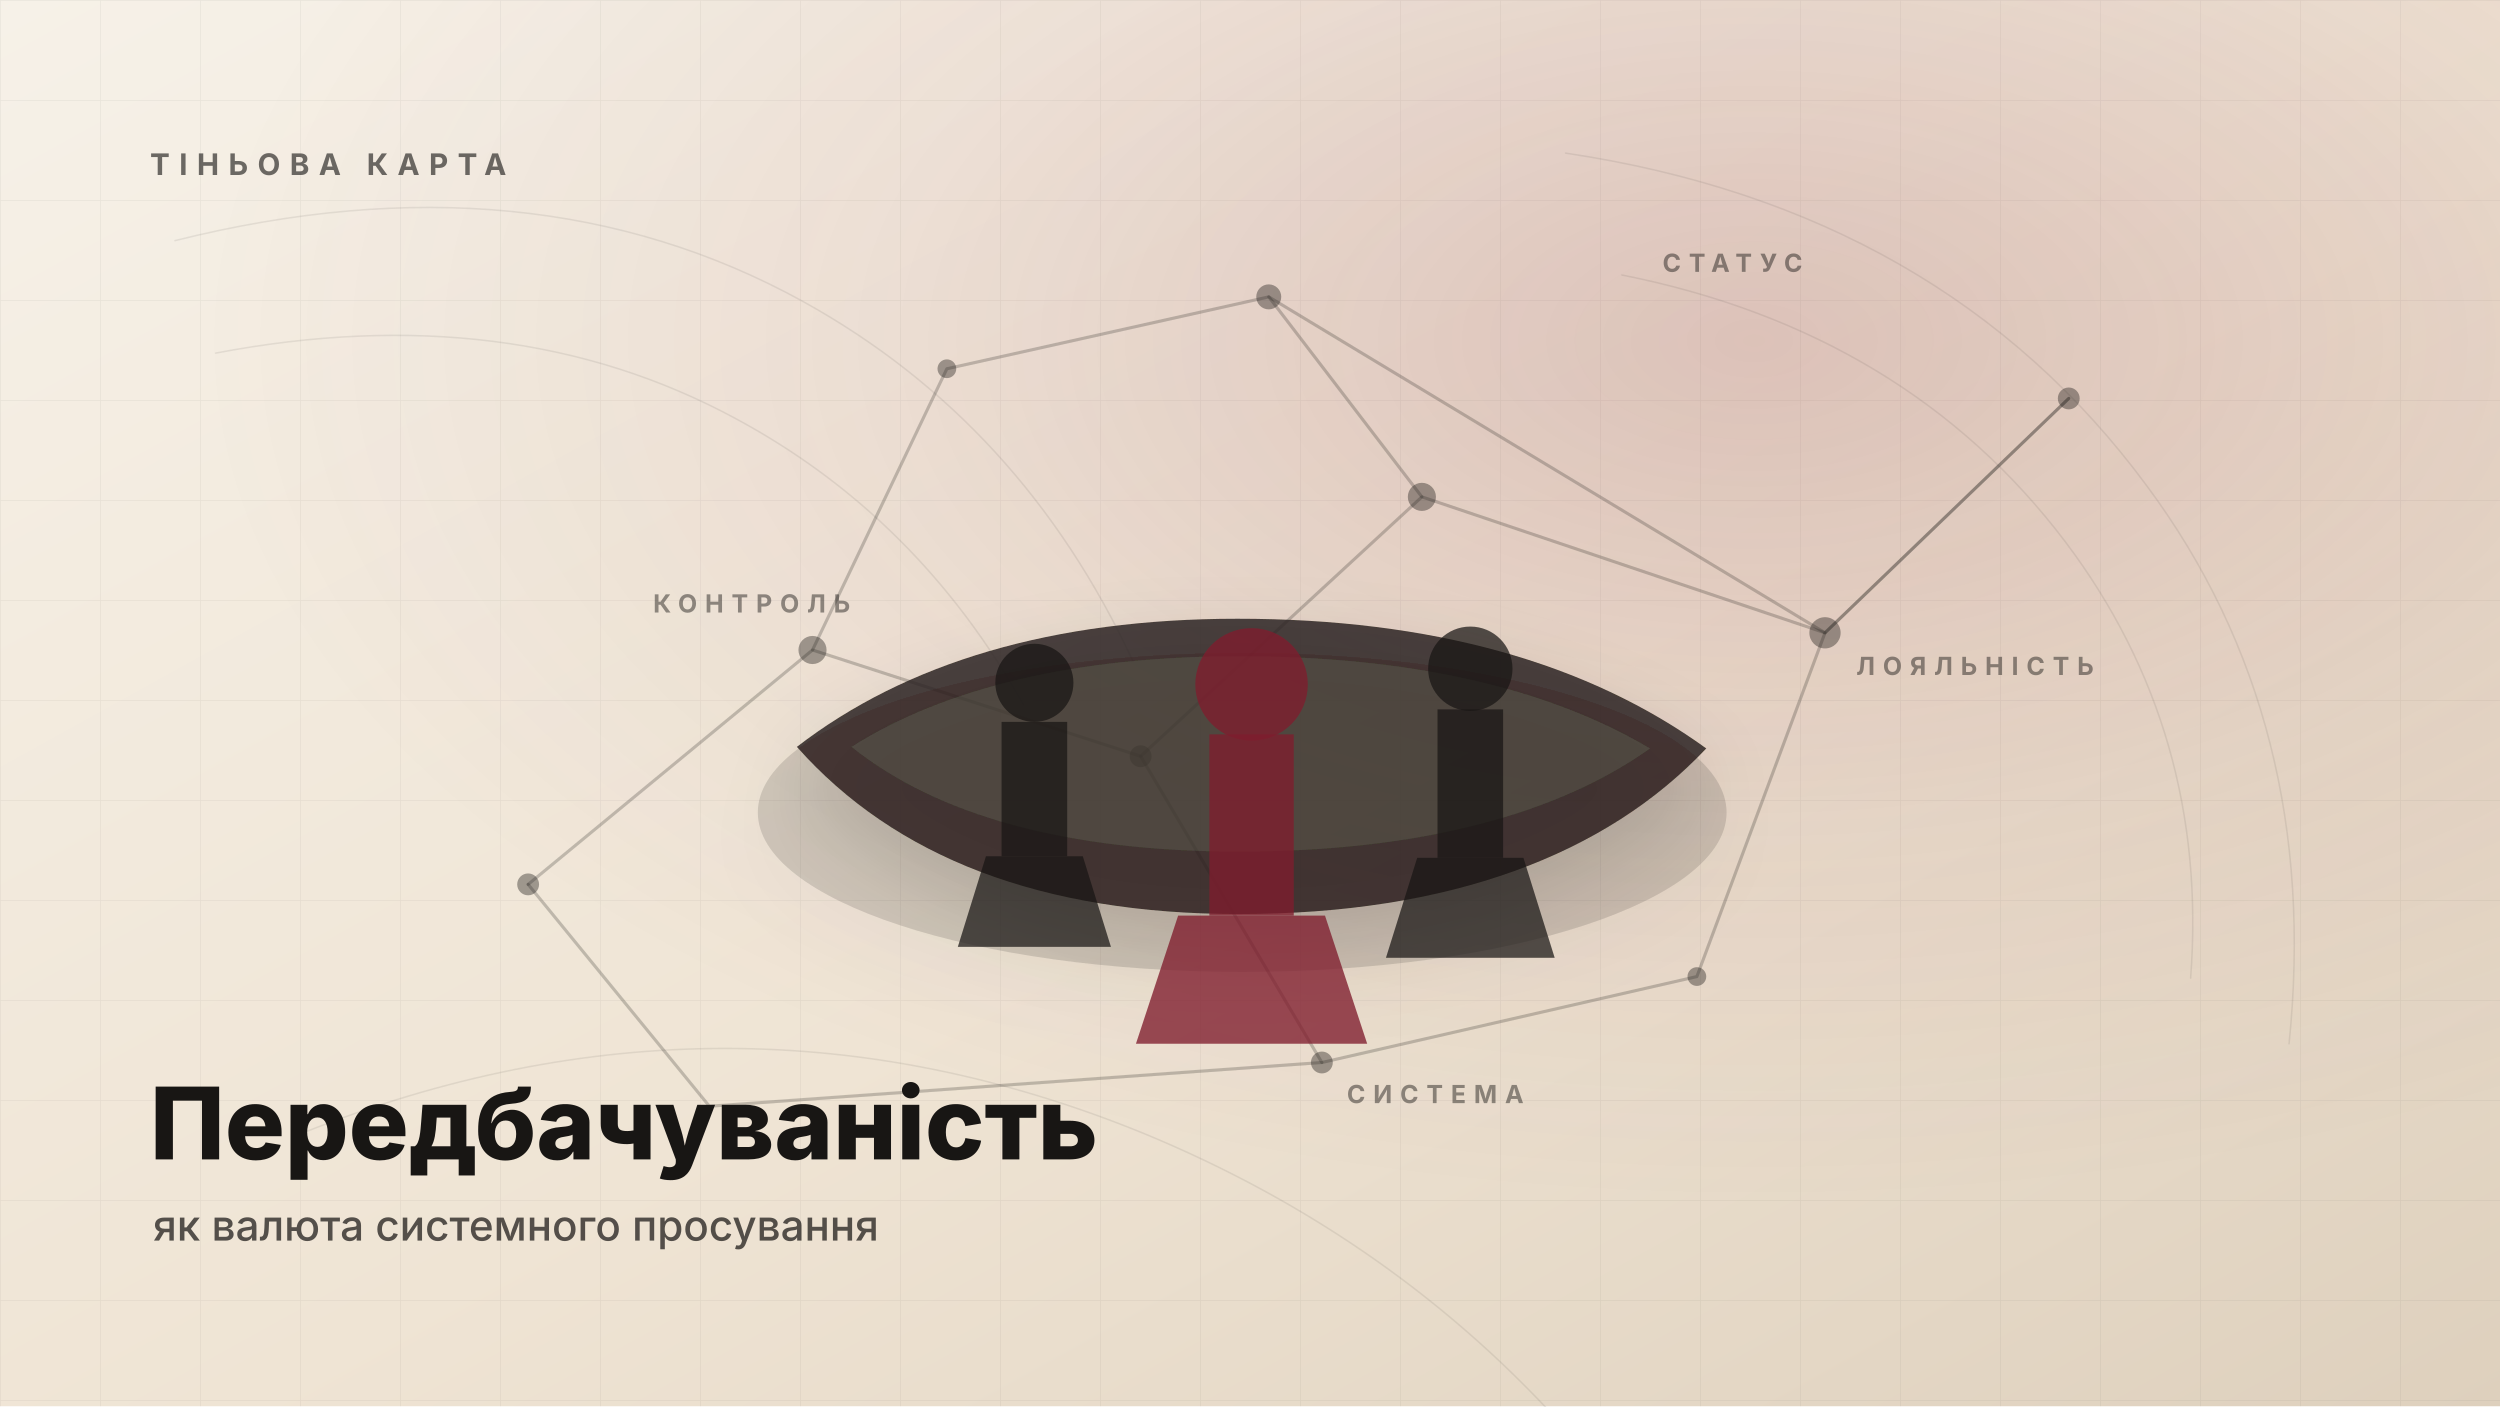
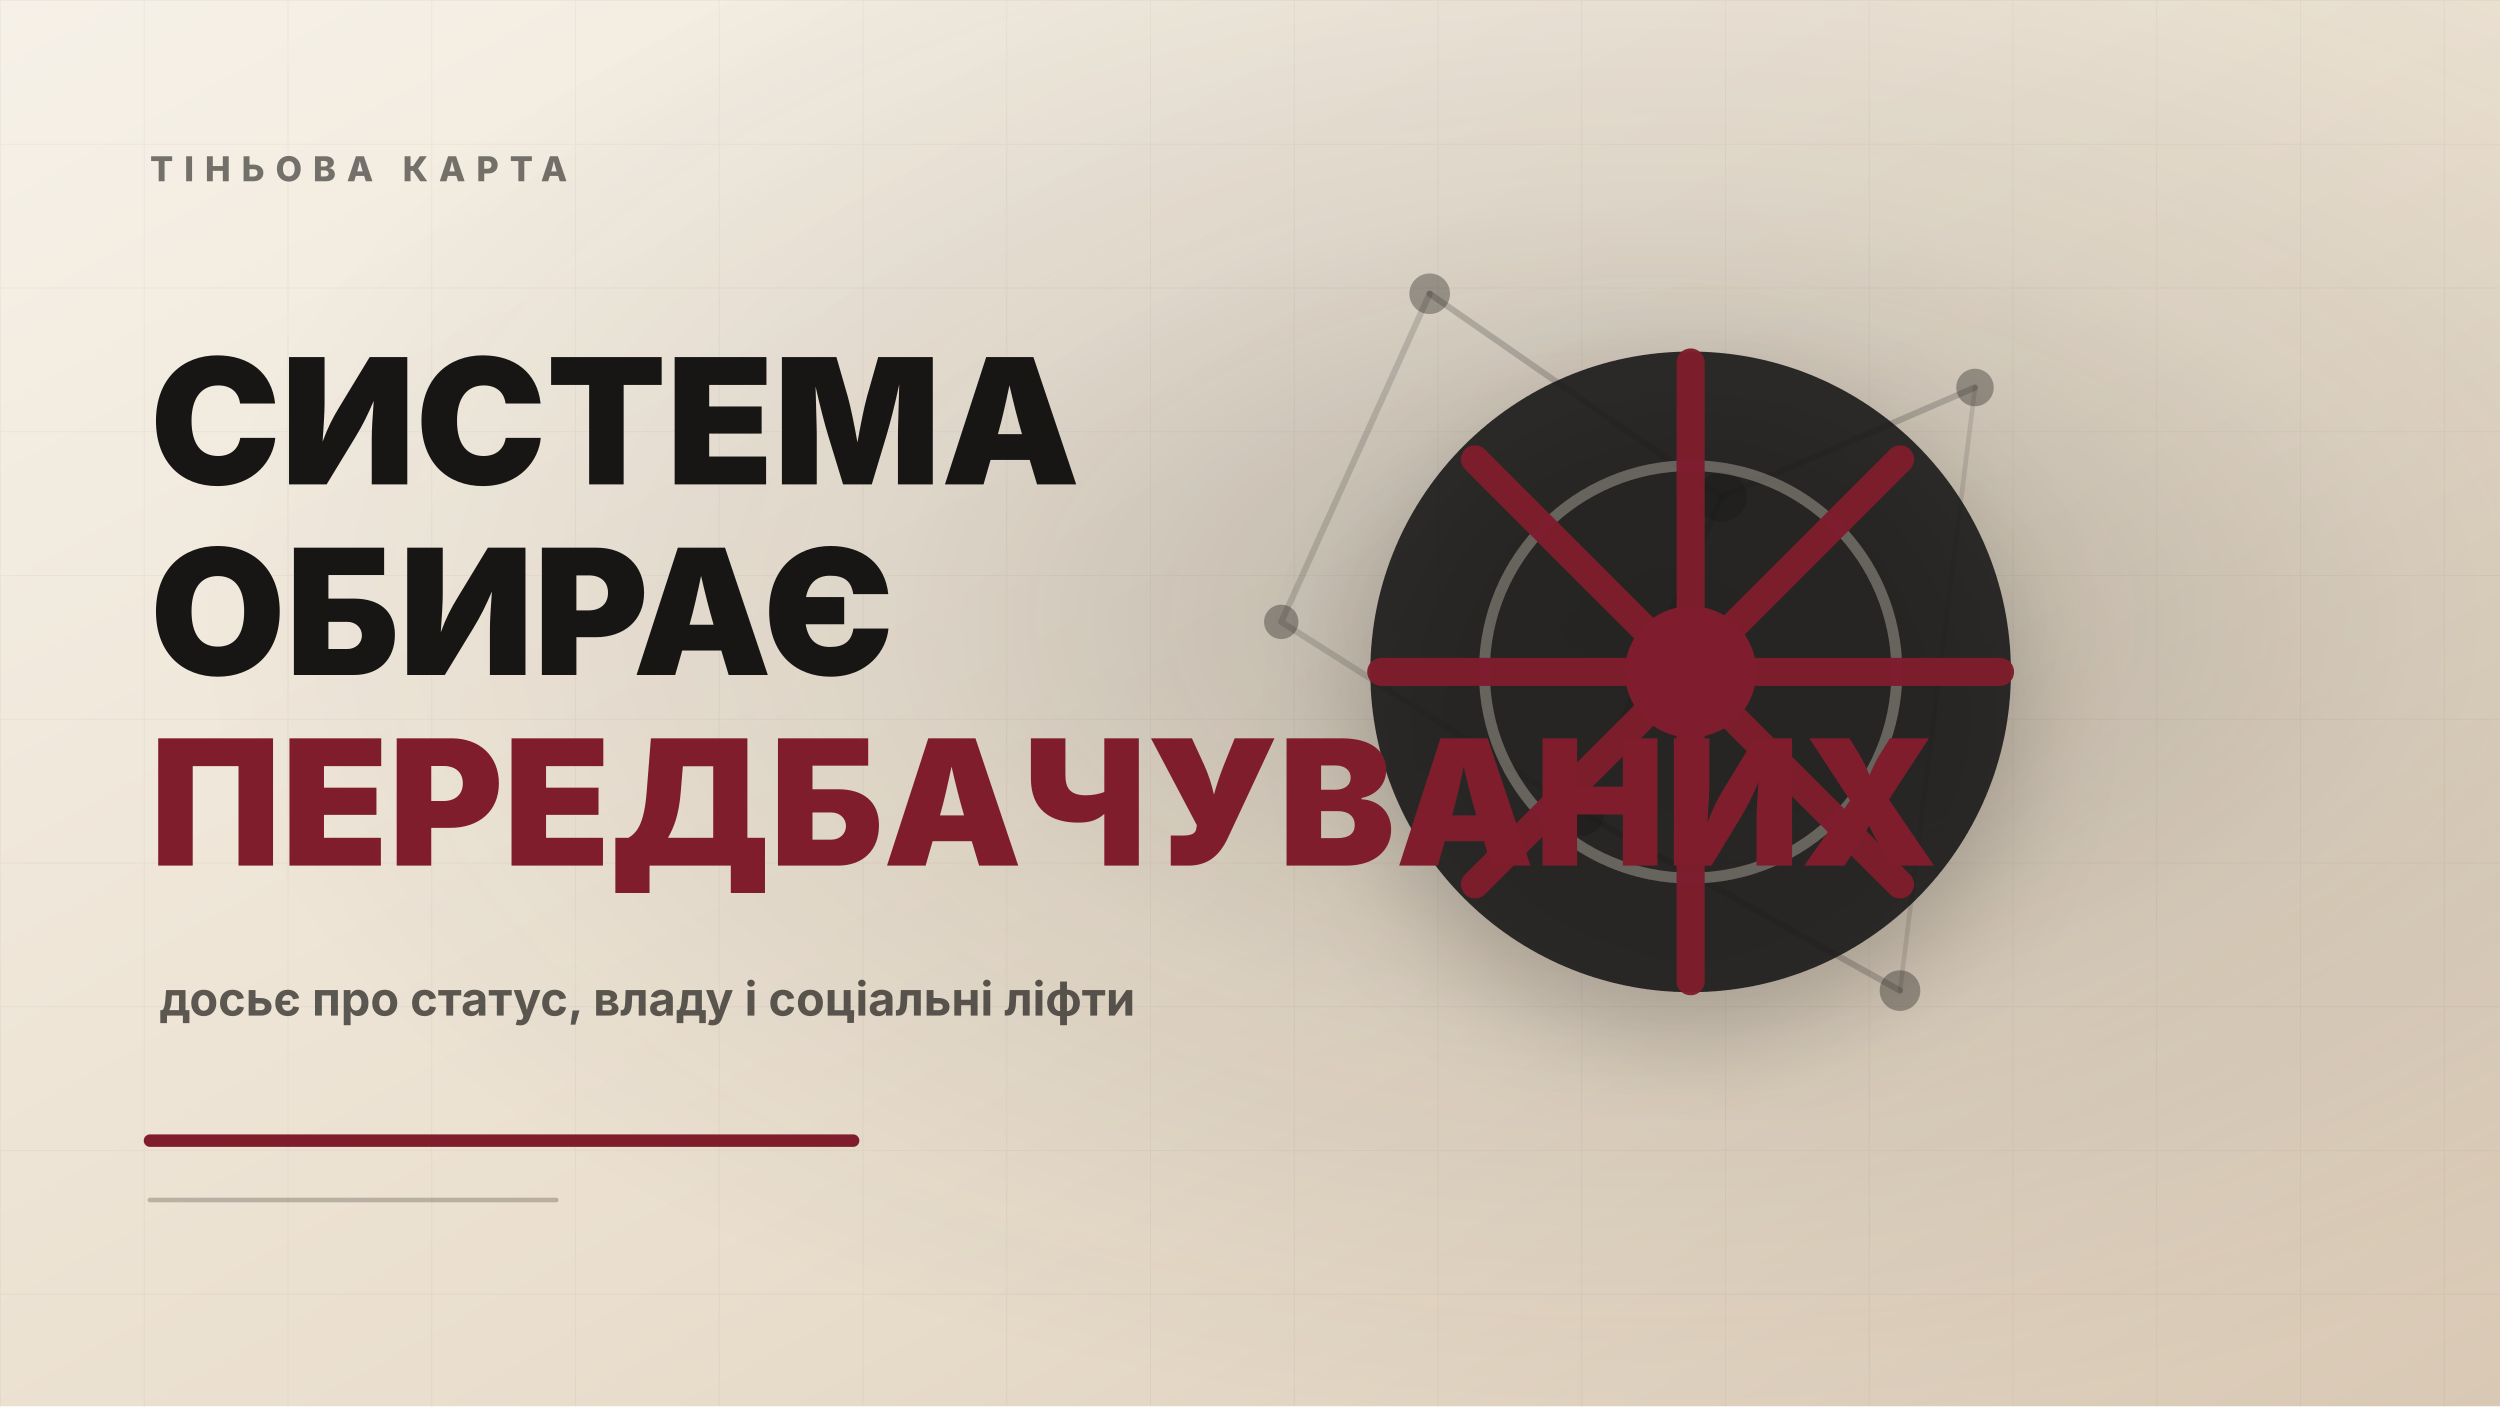
<svg xmlns="http://www.w3.org/2000/svg" width="1600" height="900" viewBox="0 0 1600 900" role="img" aria-labelledby="title desc">
  <defs>
    <linearGradient id="paper" x1="0" x2="1" y1="0" y2="1">
      <stop offset="0" stop-color="#f6f1e8" />
-       <stop offset="0.55" stop-color="#efe4d4" />
-       <stop offset="1" stop-color="#ded0bd" />
+       <stop offset="0.58" stop-color="#eadfce" />
+       <stop offset="1" stop-color="#d8c8b4" />
    </linearGradient>
-     <radialGradient id="wine" cx="70%" cy="24%" r="62%">
-       <stop offset="0" stop-color="#7f1d2d" stop-opacity="0.18" />
-       <stop offset="0.55" stop-color="#7f1d2d" stop-opacity="0.06" />
-       <stop offset="1" stop-color="#7f1d2d" stop-opacity="0" />
+     <radialGradient id="shadow" cx="66%" cy="44%" r="58%">
+       <stop offset="0" stop-color="#181614" stop-opacity="0.26" />
+       <stop offset="0.52" stop-color="#181614" stop-opacity="0.08" />
+       <stop offset="1" stop-color="#181614" stop-opacity="0" />
    </radialGradient>
-     <pattern id="grid" width="64" height="64" patternUnits="userSpaceOnUse">
-       <path d="M64 0H0V64" fill="none" stroke="#181614" stroke-opacity="0.055" stroke-width="1" />
+     <pattern id="grid" width="92" height="92" patternUnits="userSpaceOnUse">
+       <path d="M92 0H0V92" fill="none" stroke="#181614" stroke-opacity="0.045" stroke-width="1" />
    </pattern>
-     <filter id="softShadow" x="-20%" y="-20%" width="140%" height="140%">
-       <feDropShadow dx="0" dy="18" stdDeviation="24" flood-color="#181614" flood-opacity="0.16" />
+     <filter id="soft" x="-20%" y="-20%" width="140%" height="140%">
+       <feDropShadow dx="0" dy="28" stdDeviation="34" flood-color="#181614" flood-opacity="0.22" />
    </filter>
  </defs>
  <rect width="1600" height="900" fill="url(#paper)" />
  <rect width="1600" height="900" fill="url(#grid)" />
-   <rect width="1600" height="900" fill="url(#wine)" />
-   <g fill="none" stroke="#181614" stroke-opacity="0.08" stroke-linecap="round">
-     <path d="M112 154c152-38 286-25 402 39 94 52 164 129 211 230" />
-     <path d="M138 226c126-24 237-10 333 42 78 42 139 103 184 183" />
-     <path d="M1002 98c161 24 285 95 372 213 75 101 105 220 91 357" />
-     <path d="M1038 176c121 24 216 81 284 171 61 81 88 174 80 279" />
-     <path d="M194 725c181-72 360-72 537 0 107 44 199 108 275 194" />
+   <rect width="1600" height="900" fill="url(#shadow)" />
+   <g fill="none" stroke="#181614" stroke-linecap="round" stroke-linejoin="round">
+     <path d="M915 188 1102 318 1264 248" stroke-opacity="0.2" stroke-width="4" />
+     <path d="M1102 318 1012 520 1216 634" stroke-opacity="0.2" stroke-width="4" />
+     <path d="M1012 520 820 398 915 188" stroke-opacity="0.16" stroke-width="4" />
+     <path d="M1264 248 1216 634" stroke-opacity="0.12" stroke-width="3" />
  </g>
-   <g stroke="#181614" stroke-opacity="0.23" stroke-width="2" fill="none" stroke-linecap="round" stroke-linejoin="round">
-     <path d="M338 566 520 416 730 484 910 318 1168 405 1324 255" />
-     <path d="M520 416 606 236 812 190 910 318" />
-     <path d="M730 484 846 680 1086 625 1168 405" />
-     <path d="M338 566 454 708 846 680" />
-     <path d="M812 190 1168 405 1324 255" />
+   <g fill="#181614" fill-opacity="0.34">
+     <circle cx="915" cy="188" r="13" />
+     <circle cx="1102" cy="318" r="16" />
+     <circle cx="1264" cy="248" r="12" />
+     <circle cx="1012" cy="520" r="15" />
+     <circle cx="1216" cy="634" r="13" />
+     <circle cx="820" cy="398" r="11" />
  </g>
-   <g fill="#181614" fill-opacity="0.38">
-     <circle cx="338" cy="566" r="7" />
-     <circle cx="520" cy="416" r="9" />
-     <circle cx="606" cy="236" r="6" />
-     <circle cx="730" cy="484" r="7" />
-     <circle cx="812" cy="190" r="8" />
-     <circle cx="846" cy="680" r="7" />
-     <circle cx="910" cy="318" r="9" />
-     <circle cx="1086" cy="625" r="6" />
-     <circle cx="1168" cy="405" r="10" />
-     <circle cx="1324" cy="255" r="7" />
-   </g>
-   <g filter="url(#softShadow)">
-     <ellipse cx="795" cy="520" rx="310" ry="102" fill="#181614" fill-opacity="0.13" />
-     <path d="M510 478c70-54 164-82 282-82 124 0 224 28 300 83-64 68-164 106-299 106-126 0-220-36-283-107Z" fill="#2a241f" fill-opacity="0.84" />
-     <path d="M545 478c60-38 144-58 248-58 109 0 197 20 263 59-59 42-147 66-263 66-110 0-193-23-248-67Z" fill="#efe4d4" fill-opacity="0.08" />
-   </g>
-   <g fill="#181614" fill-opacity="0.72">
-     <path d="M641 462h42v86h-42z" />
-     <path d="M631 548h62l18 58h-98z" />
-     <circle cx="662" cy="437" r="25" />
-     <path d="M920 454h42v95h-42z" />
-     <path d="M907 549h68l20 64h-108z" />
-     <circle cx="941" cy="428" r="27" />
-   </g>
-   <g fill="#7f1d2d" fill-opacity="0.78">
-     <path d="M774 470h54v116h-54z" />
-     <path d="M754 586h94l27 82H727z" />
-     <circle cx="801" cy="438" r="36" />
+   <g filter="url(#soft)">
+     <circle cx="1082" cy="430" r="205" fill="#181614" fill-opacity="0.88" />
+     <circle cx="1082" cy="430" r="132" fill="none" stroke="#f6f1e8" stroke-opacity="0.3" stroke-width="7" />
+     <path d="M1082 232v396M884 430h396M944 294l272 272M1216 294 944 566" stroke="#7f1d2d" stroke-width="18" stroke-linecap="round" stroke-opacity="0.95" />
+     <circle cx="1082" cy="430" r="42" fill="#7f1d2d" />
  </g>
  <g font-family="Inter, ui-sans-serif, system-ui, sans-serif" fill="#181614">
-     <text x="96" y="112" font-size="19" font-weight="700" letter-spacing="6" fill-opacity="0.62">ТІНЬОВА КАРТА</text>
-     <text x="96" y="742" font-size="64" font-weight="800" letter-spacing="0">Передбачуваність</text>
-     <text x="98" y="794" font-size="27" font-weight="500" fill-opacity="0.72">як валюта системного просування</text>
-     <text x="1064" y="174" font-size="16" font-weight="700" letter-spacing="5" fill-opacity="0.46">СТАТУС</text>
-     <text x="1188" y="432" font-size="16" font-weight="700" letter-spacing="5" fill-opacity="0.46">ЛОЯЛЬНІСТЬ</text>
-     <text x="418" y="392" font-size="16" font-weight="700" letter-spacing="5" fill-opacity="0.46">КОНТРОЛЬ</text>
-     <text x="862" y="706" font-size="16" font-weight="700" letter-spacing="5" fill-opacity="0.46">СИСТЕМА</text>
+     <text x="96" y="116" font-size="22" font-weight="800" letter-spacing="7" fill-opacity="0.58">ТІНЬОВА КАРТА</text>
+     <text x="96" y="310" font-size="112" font-weight="900" letter-spacing="0">СИСТЕМА</text>
+     <text x="96" y="432" font-size="112" font-weight="900" letter-spacing="0">ОБИРАЄ</text>
+     <text x="96" y="554" font-size="112" font-weight="900" letter-spacing="0" fill="#7f1d2d">ПЕРЕДБАЧУВАНИХ</text>
+     <text x="102" y="650" font-size="30" font-weight="650" fill-opacity="0.68">досьє про статус, владу і соціальні ліфти</text>
  </g>
+   <path d="M96 730h450" stroke="#7f1d2d" stroke-width="8" stroke-linecap="round" />
+   <path d="M96 768h260" stroke="#181614" stroke-width="3" stroke-opacity="0.24" stroke-linecap="round" />
</svg>
